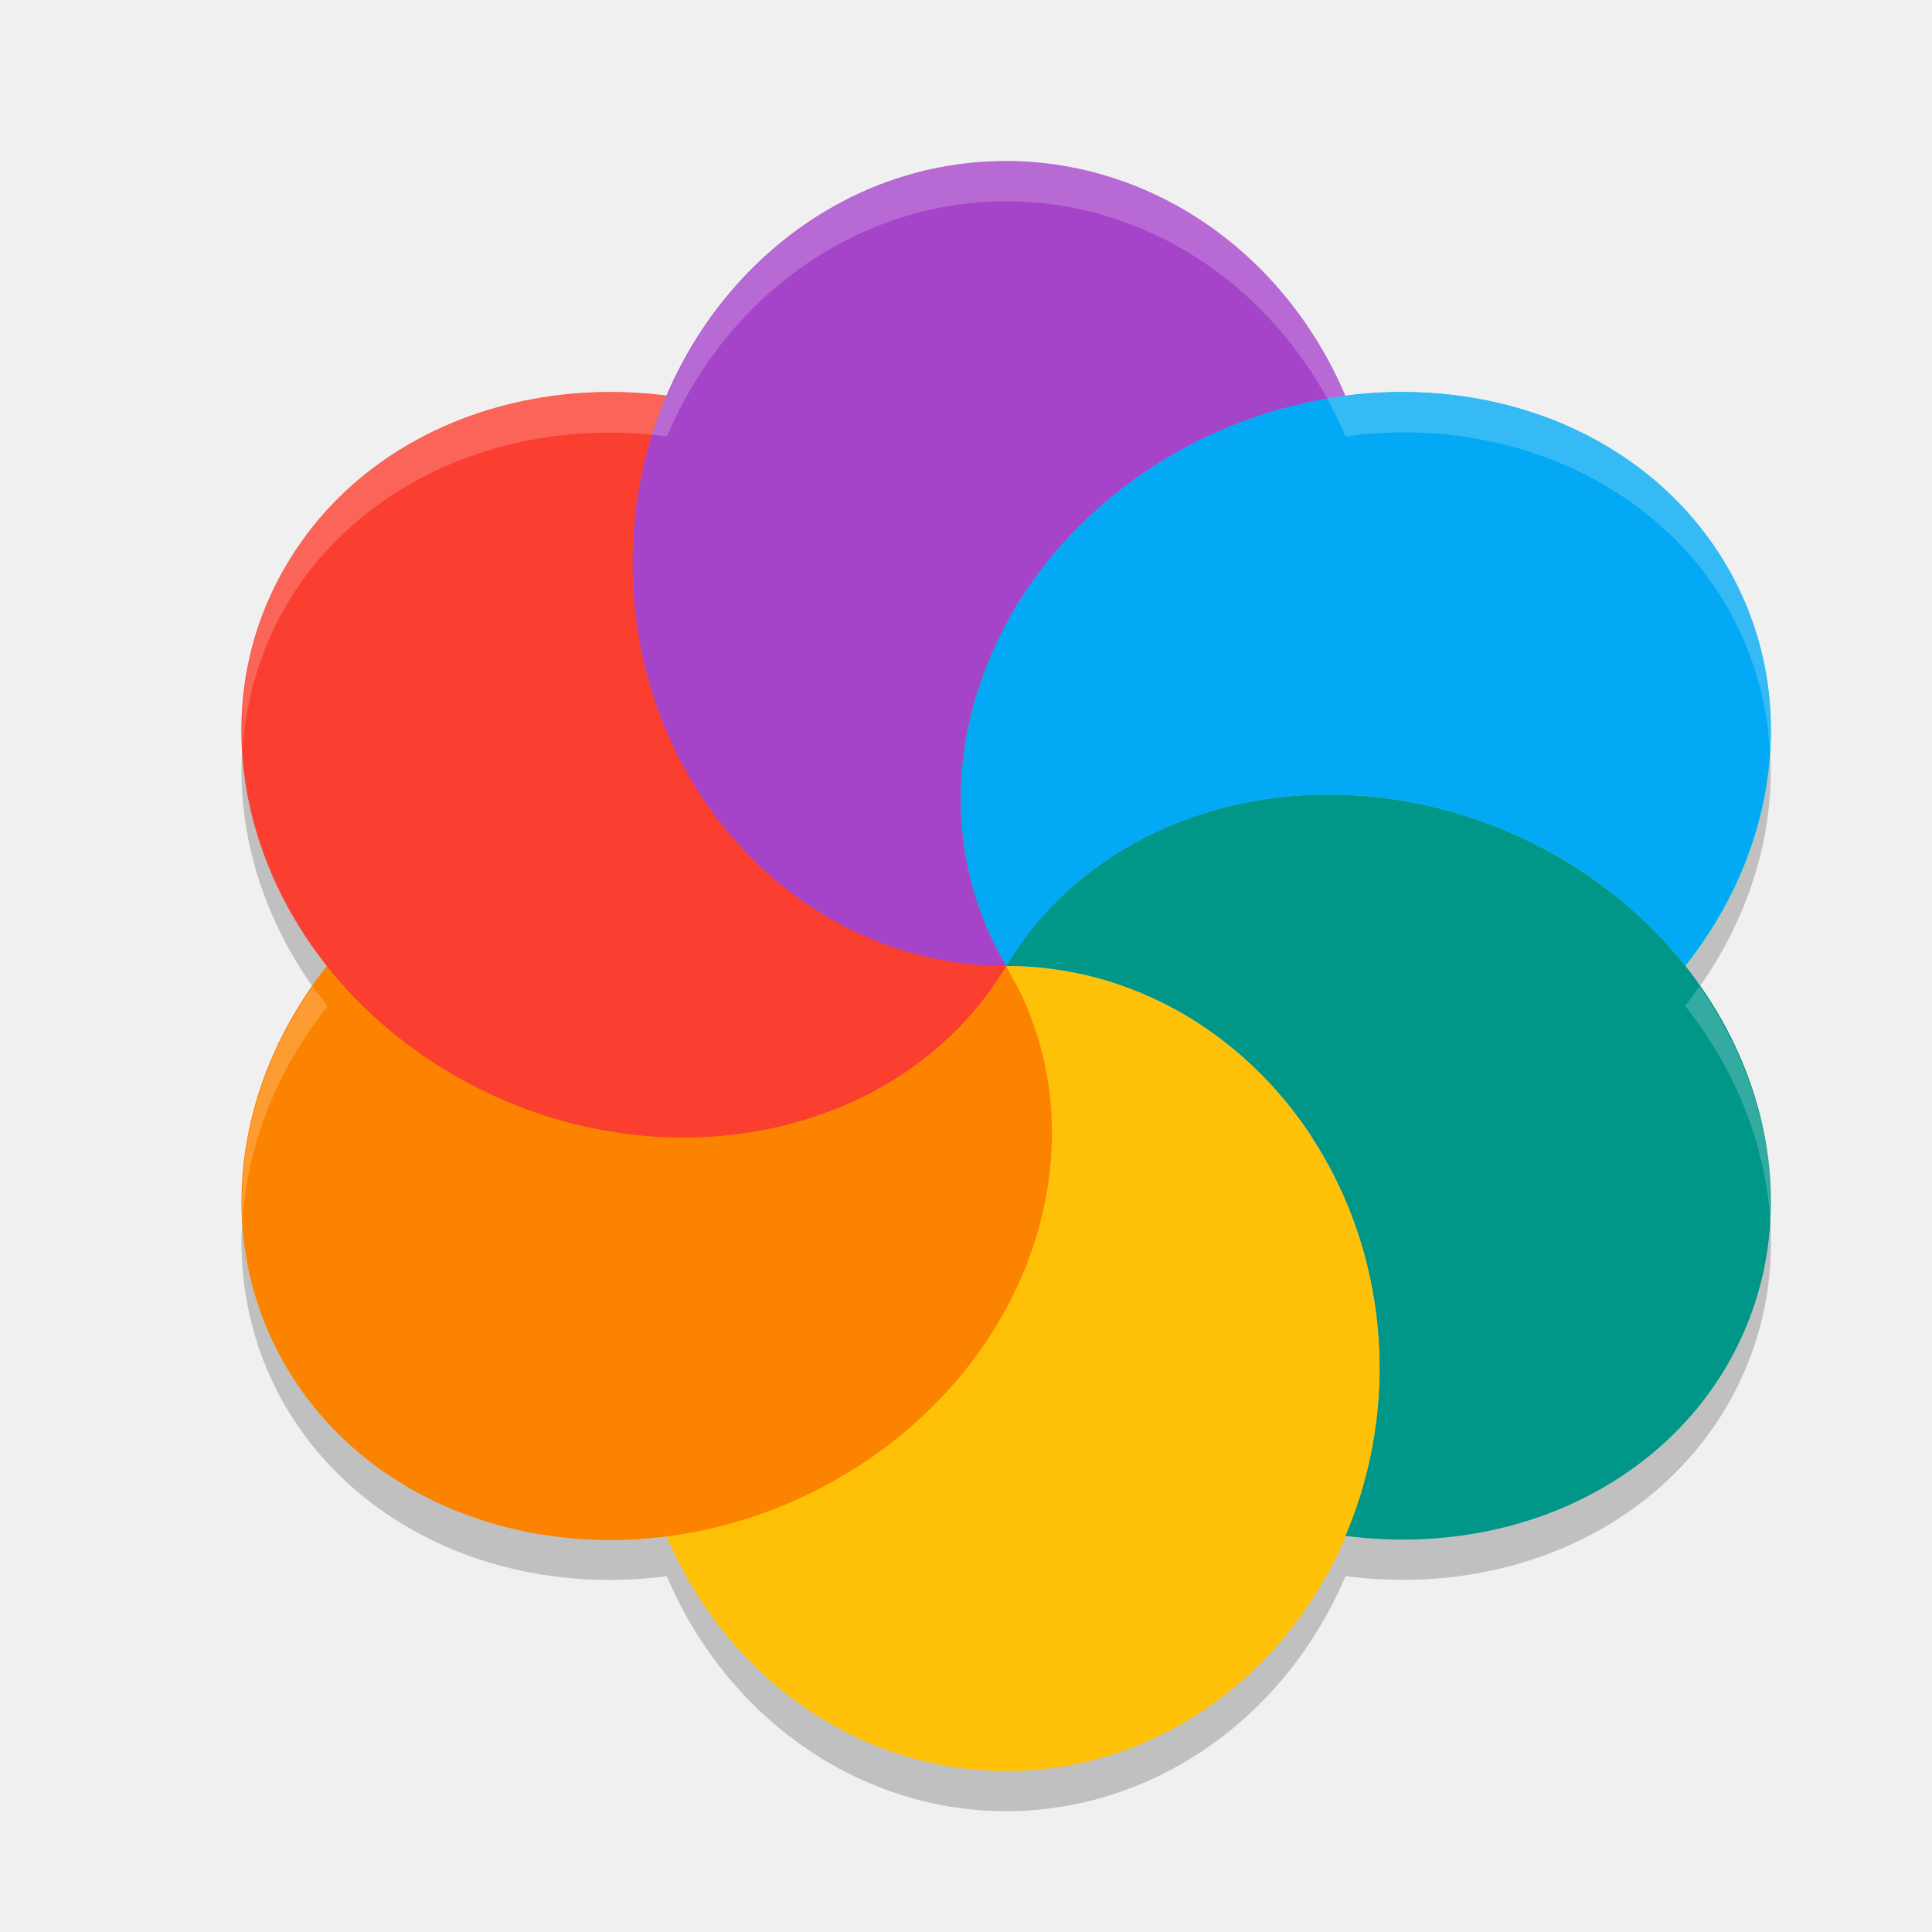
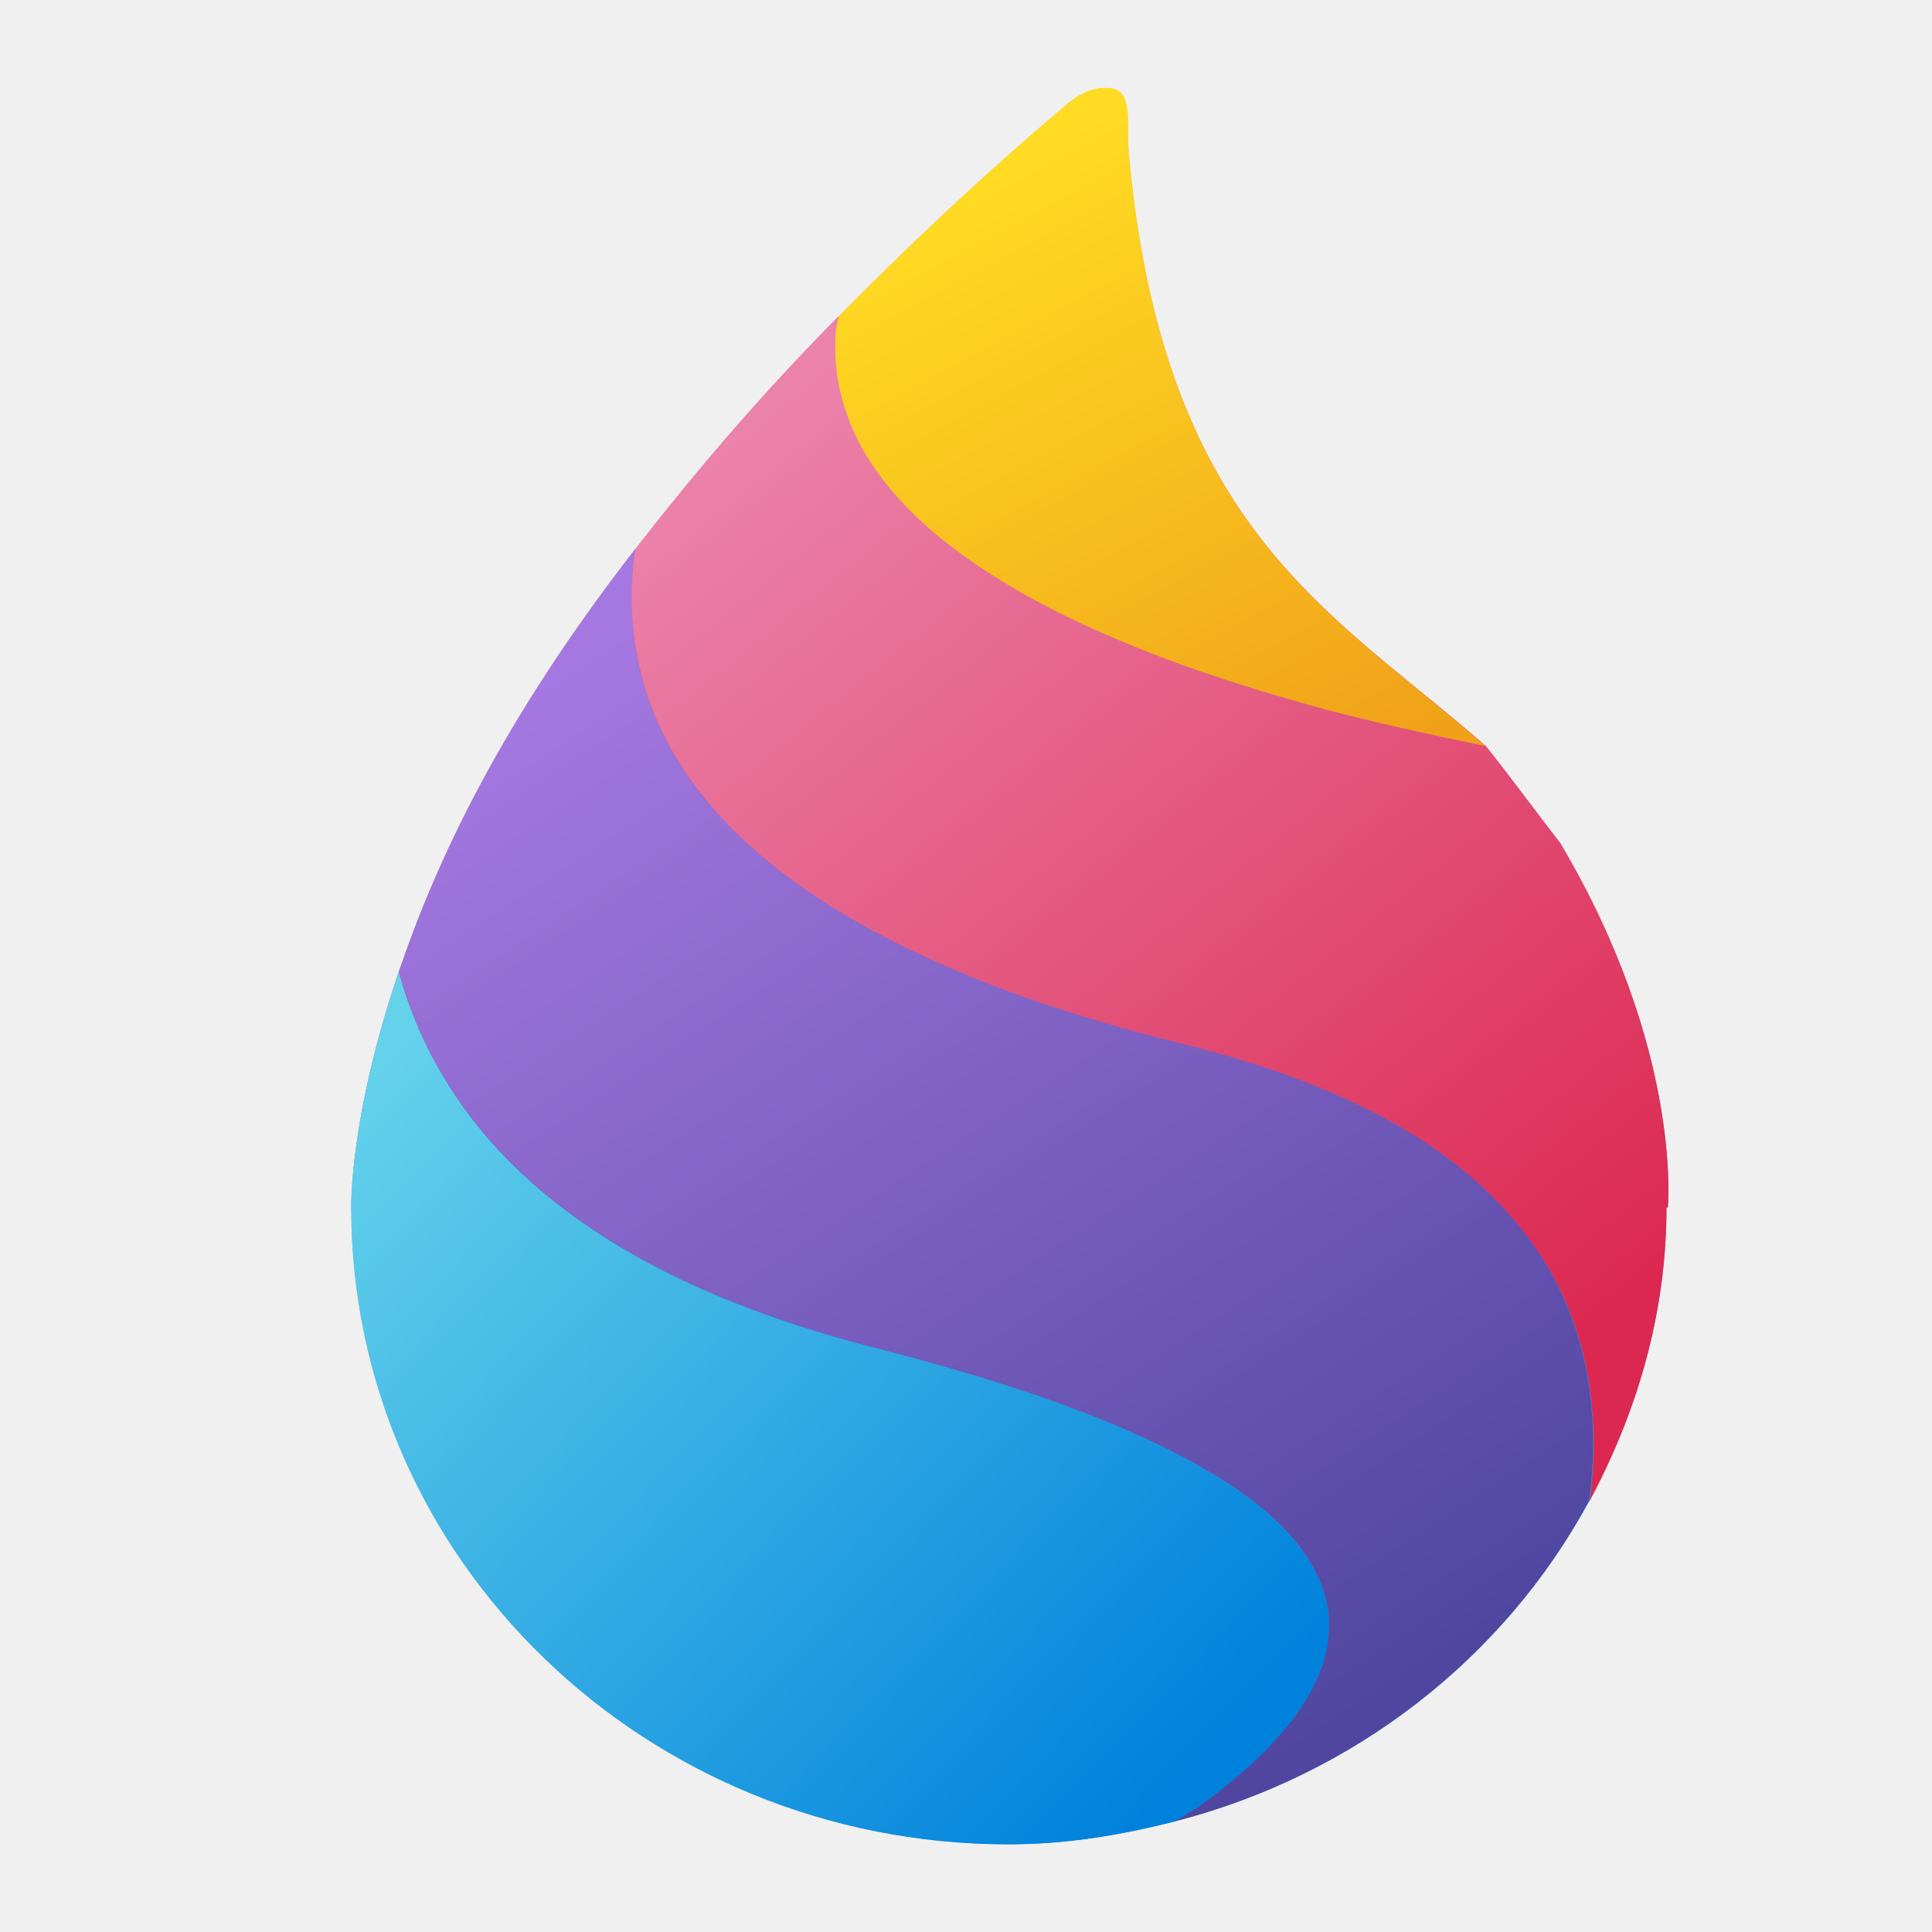
- <svg xmlns="http://www.w3.org/2000/svg" width="24" height="24" version="1">
-   <path id="ellipse856" style="opacity:0.2" d="M 12.498,2.5 A 4.643,5 0 0 0 8.283,5.421 5.126,4.528 23.679 0 0 3.564,7.5 a 5.126,4.528 23.679 0 0 0.502,5 4.528,5.126 66.321 0 0 -0.502,5 4.528,5.126 66.321 0 0 4.719,2.08 A 4.643,5 0 0 0 12.498,22.5 4.643,5 0 0 0 16.715,19.579 c 1.966,0.255 3.808,-0.557 4.718,-2.079 0.944,-1.585 0.669,-3.554 -0.525,-5.034 0.008,0.01 0.018,0.02 0.026,0.03 A 4.528,5.126 66.321 0 0 21.433,7.5 4.528,5.126 66.321 0 0 17.572,5.372 4.528,5.126 66.321 0 0 16.715,5.421 4.643,5 0 0 0 12.498,2.5 Z m 2.146,3.603 a 4.528,5.126 66.321 0 1 10e-4,0 4.528,5.126 66.321 0 0 0,10e-4 4.528,5.126 66.321 0 0 -0.387,0.239 4.528,5.126 66.321 0 1 0.386,-0.24 z M 14.1,6.455 A 4.528,5.126 66.321 0 0 13.851,6.642 4.528,5.126 66.321 0 1 14.1,6.455 Z m -0.415,0.329 a 4.528,5.126 66.321 0 0 -0.204,0.184 4.528,5.126 66.321 0 1 0.204,-0.184 z m -0.369,0.354 a 4.528,5.126 66.321 0 0 -0.182,0.196 4.528,5.126 66.321 0 1 0.182,-0.196 z M 12.987,7.516 A 4.528,5.126 66.321 0 0 12.828,7.725 4.528,5.126 66.321 0 1 12.987,7.516 Z m -0.287,0.402 a 4.528,5.126 66.321 0 0 -0.138,0.22 4.528,5.126 66.321 0 1 0.138,-0.22 z m 7.054,3.478 c 0.028,0.02 0.054,0.041 0.082,0.061 -0.028,-0.02 -0.054,-0.041 -0.082,-0.061 z m 0.418,0.319 c 0.046,0.039 0.088,0.08 0.133,0.12 -0.045,-0.04 -0.087,-0.081 -0.133,-0.12 z m 0.385,0.357 c 0.037,0.038 0.071,0.077 0.106,0.115 -0.036,-0.038 -0.07,-0.078 -0.106,-0.115 z m -8.02,0.43 c 0.169,0.002 0.336,0.014 0.501,0.034 -0.005,-6.5e-4 -0.011,-3.53e-4 -0.016,-10e-4 a 4.643,5 0 0 0 -0.485,-0.033 z m 0.646,0.059 c 0.079,0.013 0.159,0.022 0.237,0.039 0.045,0.01 0.089,0.024 0.134,0.035 -0.007,-0.002 -0.014,-0.002 -0.021,-0.004 a 4.643,5 0 0 0 -0.113,-0.031 4.643,5 0 0 0 -0.214,-0.034 c -0.008,-0.001 -0.016,-0.004 -0.023,-0.005 z m 0.544,0.122 c 0.115,0.034 0.228,0.073 0.34,0.116 -0.013,-0.005 -0.028,-0.009 -0.041,-0.014 a 4.643,5 0 0 0 -0.275,-0.095 c -0.008,-0.002 -0.016,-0.005 -0.023,-0.008 z m 0.494,0.177 c 0.127,0.055 0.251,0.116 0.372,0.183 -0.022,-0.012 -0.045,-0.021 -0.066,-0.032 a 4.643,5 0 0 0 -0.288,-0.142 c -0.006,-0.003 -0.012,-0.006 -0.018,-0.009 z m 0.464,0.23 c 0.013,0.007 0.025,0.015 0.038,0.022 0.134,0.079 0.263,0.165 0.389,0.257 A 4.643,5 0 0 0 14.724,13.112 4.643,5 0 0 0 14.702,13.101 c -0.005,-0.003 -0.01,-0.008 -0.016,-0.011 z m 0.5,0.338 c 0.099,0.076 0.196,0.153 0.289,0.236 A 4.643,5 0 0 0 15.186,13.428 Z m 0.454,0.399 c 0.054,0.054 0.109,0.106 0.161,0.162 a 4.643,5 0 0 0 -0.147,-0.147 4.643,5 0 0 0 -0.014,-0.015 z m 0.357,0.393 c 0.038,0.047 0.078,0.094 0.114,0.143 a 4.643,5 0 0 0 -0.096,-0.116 c -0.007,-0.008 -0.012,-0.018 -0.019,-0.026 z m 0.211,0.283 c 0.011,0.015 0.022,0.03 0.032,0.046 -0.005,-0.007 -0.01,-0.013 -0.015,-0.02 a 4.643,5 0 0 0 -0.018,-0.026 z m 0.08,0.12 a 4.528,5.126 66.321 0 0 0.004,0 c 0.031,0.047 0.062,0.094 0.092,0.143 a 4.643,5 0 0 0 -0.096,-0.143 z m 0.174,0.283 c 0.054,0.095 0.107,0.19 0.154,0.289 A 4.643,5 0 0 0 16.462,14.906 Z m 0.215,0.424 c 0.047,0.105 0.092,0.211 0.132,0.319 a 4.643,5 0 0 0 -0.132,-0.319 z m 0.178,0.453 c 0.037,0.109 0.073,0.218 0.103,0.33 A 4.643,5 0 0 0 16.854,15.783 Z m 0.141,0.493 c 0.024,0.104 0.047,0.208 0.065,0.314 a 4.643,5 0 0 0 -0.065,-0.314 z m 0.094,0.511 c 0.013,0.096 0.025,0.193 0.032,0.291 a 4.643,5 0 0 0 -0.032,-0.291 z" />
-   <ellipse style="fill:#278df2" cx="12.499" cy="12" rx="8.252" ry="8" />
-   <ellipse id="ellipse8" style="fill:#34e0c4" cx="16.583" cy="-9.72" rx="4.536" ry="5.118" transform="matrix(0.511651,0.8591933,-0.8725982,0.4884388,0,0)" />
-   <ellipse id="ellipse10" style="fill:#ffc107" cx="12.499" cy="17" rx="4.641" ry="5" />
-   <ellipse id="ellipse14" style="fill:#fb8300" cx="16.583" cy=".517" rx="4.536" ry="5.118" transform="matrix(0.511651,0.8591933,-0.8725982,0.4884388,0,0)" />
-   <ellipse id="ellipse18" style="fill:#fa3e30" cx="4.368" cy="11.767" rx="4.536" ry="5.118" transform="matrix(-0.511651,0.8591933,0.8725982,0.4884388,0,0)" />
-   <path style="fill:#a544c9" d="M 12.499,2 A 4.641,5 0 0 0 7.858,7 4.641,5 0 0 0 12.499,12 4.528,5.125 66.279 0 1 14.645,5.603 4.528,5.125 66.279 0 1 16.715,4.921 4.641,5 0 0 0 12.499,2 Z m 0,10 A 4.641,5 0 0 0 16.911,8.542 4.641,5 0 0 1 16.288,9.877 5.125,4.528 23.721 0 0 12.499,12 Z M 16.911,8.542 A 4.641,5 0 0 0 17.023,8.101 4.641,5 0 0 1 16.911,8.542 Z M 16.769,5.054 A 4.641,5 0 0 1 16.924,5.51 4.641,5 0 0 0 16.769,5.054 Z m 0.162,0.477 a 4.641,5 0 0 1 0.095,0.396 4.641,5 0 0 0 -0.095,-0.396 z m 0.121,0.518 a 4.641,5 0 0 1 0.045,0.319 4.641,5 0 0 0 -0.045,-0.319 z m 0.067,0.519 A 4.641,5 0 0 1 17.141,7 4.641,5 0 0 0 17.12,6.566 Z m 0.011,0.654 a 4.641,5 0 0 1 -0.02,0.328 4.641,5 0 0 0 0.02,-0.328 z m -0.036,0.443 a 4.641,5 0 0 1 -0.06,0.388 4.641,5 0 0 0 0.06,-0.388 z" />
-   <path style="fill:#009688" d="M 16.359,9.872 C 14.71,9.917 13.266,10.714 12.499,12 c 2.563,0 4.641,2.239 4.641,5 -0.002,0.718 -0.147,1.427 -0.426,2.079 1.965,0.255 3.808,-0.557 4.717,-2.079 1.282,-2.152 0.321,-5.017 -2.145,-6.397 -0.9,-0.504 -1.92,-0.758 -2.927,-0.73 z m 0.356,9.207 z M 12.499,12 Z" />
-   <path id="ellipse980" style="fill:#03a9f4" d="m 17.573,4.872 a 4.528,5.125 66.279 0 0 -2.927,0.731 4.528,5.125 66.279 0 0 -2.145,6.397 c 0.766,-1.286 2.21,-2.082 3.86,-2.128 1.007,-0.028 2.027,0.227 2.927,0.73 0.663,0.371 1.216,0.85 1.647,1.393 A 4.528,5.125 66.279 0 0 21.432,7 4.528,5.125 66.279 0 0 17.573,4.872 Z M 12.5,12 a 4.528,5.125 66.279 0 0 3.795,2.123 C 15.455,12.839 14.069,12 12.5,12 Z" />
-   <path style="fill:#ffc107" d="m 12.5,12 c -8,8 -4,4 0,0 z m 0,2.44e-4 c 0.814,1.617 2.215,2.317 3.795,2.123 C 15.455,12.839 14.069,12 12.5,12 Z" />
-   <path id="ellipse880" style="opacity:0.2;fill:#ffffff" d="M 12.499,2 A 4.641,5 0 0 0 8.285,4.921 5.125,4.528 23.721 0 0 3.567,7 5.125,4.528 23.721 0 0 3.016,9.313 5.125,4.528 23.721 0 1 3.567,7.5 5.125,4.528 23.721 0 1 8.285,5.421 4.641,5 0 0 1 12.499,2.5 4.641,5 0 0 1 16.715,5.421 4.528,5.125 66.279 0 1 17.572,5.372 4.528,5.125 66.279 0 1 21.432,7.5 4.528,5.125 66.279 0 1 21.986,9.34 4.528,5.125 66.279 0 0 21.432,7 4.528,5.125 66.279 0 0 17.572,4.872 4.528,5.125 66.279 0 0 16.715,4.921 4.641,5 0 0 0 12.499,2 Z m 2.146,4.103 a 4.528,5.125 66.279 0 0 -0.386,0.24 4.528,5.125 66.279 0 1 0.387,-0.239 4.528,5.125 66.279 0 0 0,-0.001 4.528,5.125 66.279 0 1 -10e-4,0 z M 3.889,12.252 a 4.528,5.125 66.279 0 0 -0.875,2.912 A 4.528,5.125 66.279 0 1 4.069,12.5 5.125,4.528 23.721 0 1 3.889,12.252 Z m 17.22,10e-4 a 4.528,5.125 66.279 0 1 -0.175,0.243 c -0.008,-0.01 -0.018,-0.02 -0.026,-0.03 0.65,0.806 1.026,1.758 1.082,2.713 0.061,-1.01 -0.258,-2.038 -0.881,-2.926 z m -7.924,0.308 c 0.008,0.001 0.016,0.004 0.023,0.005 a 4.641,5 0 0 1 0.214,0.034 c -0.078,-0.017 -0.158,-0.026 -0.237,-0.039 z m 0.237,0.039 a 4.641,5 0 0 1 0.113,0.031 c 0.007,0.002 0.014,0.002 0.021,0.004 -0.045,-0.011 -0.089,-0.025 -0.134,-0.035 z m 1.265,0.49 c 0.005,0.003 0.01,0.007 0.016,0.011 a 4.641,5 0 0 1 0.022,0.012 c -0.013,-0.007 -0.025,-0.015 -0.038,-0.022 z m 1.311,1.13 c 0.007,0.008 0.012,0.018 0.019,0.026 a 4.641,5 0 0 1 0.096,0.116 c -0.037,-0.049 -0.076,-0.095 -0.114,-0.143 z m 0.211,0.283 a 4.641,5 0 0 1 0.018,0.026 c 0.005,0.007 0.01,0.013 0.015,0.02 -0.011,-0.015 -0.022,-0.031 -0.032,-0.046 z m 0.08,0.12 a 4.641,5 0 0 1 0.096,0.143 c -0.029,-0.048 -0.061,-0.095 -0.092,-0.143 a 4.528,5.125 66.279 0 1 -0.004,0 z" />
+ <svg xmlns="http://www.w3.org/2000/svg" width="22" height="22" viewBox="0 0 5.821 5.821" version="1.1" id="svg5">
+   <defs id="defs2">
+     <linearGradient id="linearGradient45680" x1="-102.06" x2="-102.06" y1="1.323" y2="19.157" gradientTransform="matrix(0.3059865,0,0,0.2963013,34.55857,-0.1274427)" gradientUnits="userSpaceOnUse">
+       <stop stop-color="#ffdc23" offset="0" id="stop22" />
+       <stop stop-color="#e6628a" offset=".316" id="stop24" />
+       <stop stop-color="#7b5fc1" offset=".554" id="stop26" />
+       <stop stop-color="#1e9be1" offset=".797" id="stop28" />
+       <stop stop-color="#0082dc" offset="1" id="stop30" />
+     </linearGradient>
+     <linearGradient id="linearGradient1954" x1="-109.09" x2="-101.26" y1="11.122" y2="18.44" gradientTransform="matrix(0.3059865,0,0,0.2963013,34.55857,-0.1274461)" gradientUnits="userSpaceOnUse">
+       <stop stop-color="#64d2eb" offset="0" id="stop2" />
+       <stop stop-color="#0082dc" offset="1" id="stop4" />
+     </linearGradient>
+     <linearGradient id="linearGradient1431" x1="-107.04" x2="-99.66" y1="6.953" y2="17.895" gradientTransform="matrix(0.3059865,0,0,0.2963013,34.55857,-0.1274594)" gradientUnits="userSpaceOnUse">
+       <stop stop-color="#a578e1" offset="0" id="stop7" />
+       <stop stop-color="#5046a0" offset="1" id="stop9" />
+     </linearGradient>
+     <linearGradient id="linearGradient1439" x1="-105" x2="-97.017" y1="4.292" y2="13.799" gradientTransform="matrix(0.3059865,0,0,0.2963013,34.55857,-0.1273527)" gradientUnits="userSpaceOnUse">
+       <stop stop-color="#eb82aa" offset="0" id="stop12" />
+       <stop stop-color="#dc2850" offset="1" id="stop14" />
+     </linearGradient>
+     <linearGradient id="linearGradient1447" x1="-102.1" x2="-98.566" y1="1.475" y2="7.861" gradientTransform="matrix(0.3059865,0,0,0.2963013,34.55513,-0.1273927)" gradientUnits="userSpaceOnUse">
+       <stop stop-color="#ffdc23" offset="0" id="stop17" />
+       <stop stop-color="#f0a019" offset="1" id="stop19" />
+     </linearGradient>
+   </defs>
+   <path d="M 3.331,0.265 C 3.27,0.264 3.218,0.311 3.218,0.311 2.954,0.534 2.731,0.747 2.527,0.953 v 1.722e-4 C 2.281,1.202 2.087,1.432 1.916,1.652 1.508,2.177 1.315,2.595 1.202,2.927 h -1.778e-4 c 1.48e-5,5.47e-5 -1.33e-5,1.173e-4 0,1.723e-4 2.2e-5,5.68e-5 -1.93e-5,1.154e-4 0,1.722e-4 -0.15,0.44 -0.143,0.71 -0.143,0.71 -3.1e-6,1.06 0.887,1.919 1.981,1.919 0.174,0 0.34,-0.028 0.5,-0.069 C 4.081,5.349 4.531,4.996 4.787,4.525 V 4.525 C 4.931,4.258 5.021,3.96 5.021,3.638 h 0.004 c 0,0 0.046,-0.474 -0.324,-1.097 C 4.646,2.47 4.548,2.337 4.476,2.247 4.421,2.236 4.367,2.224 4.314,2.213 4.367,2.224 4.421,2.236 4.476,2.247 4.017,1.845 3.517,1.604 3.405,0.503 3.386,0.37 3.427,0.265 3.331,0.265 Z M 2.864,1.645 c 0.009,0.007 0.018,0.014 0.028,0.021 0.009,0.007 0.019,0.014 0.029,0.021 -0.01,-0.007 -0.02,-0.014 -0.029,-0.021 -0.009,-0.007 -0.019,-0.014 -0.028,-0.021 z m 0.351,0.213 c 0.023,0.011 0.046,0.022 0.07,0.033 -0.024,-0.011 -0.048,-0.022 -0.07,-0.033 z m 0.161,0.073 c 0.027,0.011 0.054,0.022 0.082,0.033 C 3.43,1.952 3.403,1.941 3.376,1.93 Z m -1.451,0.075 c 0.004,0.019 0.009,0.039 0.015,0.058 -0.006,-0.019 -0.011,-0.039 -0.015,-0.058 z m 2.27,0.181 c 0.02,0.005 0.04,0.009 0.06,0.014 -0.02,-0.004 -0.04,-0.009 -0.06,-0.014 z M 2.459,2.702 c 0.026,0.017 0.053,0.034 0.08,0.05 -0.028,-0.017 -0.055,-0.033 -0.08,-0.05 z m 0.167,0.1 c 0.03,0.016 0.061,0.032 0.093,0.048 -0.032,-0.016 -0.063,-0.032 -0.093,-0.048 z M 3.041,2.987 C 3.08,3.001 3.12,3.015 3.162,3.029 3.12,3.015 3.08,3.001 3.041,2.987 Z M 3.226,3.05 C 3.269,3.064 3.313,3.077 3.358,3.09 3.313,3.077 3.269,3.064 3.226,3.05 Z m 0.273,0.079 c 0.024,0.006 0.048,0.012 0.073,0.018 0.025,0.006 0.049,0.013 0.073,0.019 C 3.621,3.159 3.597,3.153 3.572,3.147 3.547,3.141 3.523,3.135 3.499,3.128 Z m 0.586,0.196 c 0.036,0.017 0.071,0.035 0.104,0.053 -0.033,-0.018 -0.068,-0.036 -0.104,-0.053 z m 0.398,0.266 c 0.023,0.022 0.045,0.044 0.065,0.067 -0.02,-0.023 -0.042,-0.045 -0.065,-0.067 z m 0.147,0.173 c 0.016,0.024 0.031,0.049 0.045,0.074 -0.014,-0.025 -0.029,-0.05 -0.045,-0.074 z M 3.759,5.326 c -0.022,0.02 -0.045,0.039 -0.068,0.058 0.024,-0.019 0.047,-0.038 0.068,-0.058 z m -0.104,0.086 c -0.012,0.009 -0.024,0.018 -0.037,0.027 -0.006,0.005 -0.013,0.009 -0.019,0.013 0.007,-0.004 0.013,-0.008 0.019,-0.013 0.012,-0.009 0.025,-0.018 0.037,-0.027 z" fill="url(#linearGradient45680)" id="path35" style="fill:url(#linearGradient45680);stroke-width:0.301" />
+   <path d="M 1.202,2.927 C 1.052,3.367 1.058,3.638 1.058,3.638 c -3e-6,1.06 0.887,1.919 1.981,1.919 0.174,0 0.34,-0.028 0.5,-0.069 0.026,-0.017 0.053,-0.03 0.079,-0.049 0.099,-0.071 0.19,-0.151 0.26,-0.237 0.035,-0.043 0.064,-0.087 0.085,-0.132 0.021,-0.045 0.035,-0.092 0.04,-0.139 0.004,-0.047 -8.21e-4,-0.095 -0.017,-0.144 C 3.969,4.739 3.941,4.69 3.899,4.641 3.858,4.592 3.803,4.542 3.733,4.493 3.663,4.444 3.577,4.395 3.475,4.346 3.372,4.297 3.252,4.249 3.112,4.201 2.973,4.153 2.814,4.107 2.635,4.061 2.455,4.015 2.295,3.961 2.153,3.901 2.011,3.841 1.887,3.773 1.78,3.701 1.672,3.628 1.581,3.55 1.504,3.468 1.427,3.385 1.365,3.298 1.315,3.208 1.265,3.118 1.228,3.025 1.202,2.93 c -2.203e-4,-8e-4 -2.571e-4,-0.002 -6.179e-4,-0.002 z" fill="url(#linearGradient1954)" id="path37" style="fill:url(#linearGradient1954);stroke-width:0.301" />
+   <path d="m 1.202,2.927 c 2.172e-4,8e-4 2.54e-4,0.002 6.178e-4,0.002 0.026,0.095 0.063,0.189 0.113,0.279 0.05,0.09 0.112,0.177 0.189,0.259 0.077,0.082 0.168,0.161 0.276,0.233 0.108,0.073 0.232,0.14 0.373,0.2 0.142,0.06 0.302,0.114 0.481,0.16 0.18,0.046 0.338,0.093 0.478,0.14 0.139,0.048 0.259,0.096 0.362,0.145 0.103,0.049 0.188,0.098 0.259,0.147 0.07,0.049 0.125,0.099 0.166,0.148 0.041,0.049 0.069,0.098 0.086,0.147 0.017,0.049 0.022,0.097 0.017,0.144 -0.004,0.047 -0.018,0.093 -0.04,0.139 -0.021,0.045 -0.05,0.089 -0.085,0.132 -0.069,0.085 -0.161,0.165 -0.26,0.237 -0.026,0.019 -0.052,0.031 -0.079,0.049 0.541,-0.139 0.991,-0.491 1.247,-0.962 9.643e-4,-0.008 0.004,-0.016 0.005,-0.024 C 4.804,4.382 4.803,4.267 4.784,4.156 4.766,4.045 4.73,3.938 4.675,3.838 4.62,3.738 4.545,3.644 4.447,3.558 4.35,3.472 4.23,3.394 4.085,3.325 3.94,3.256 3.77,3.196 3.572,3.147 3.374,3.098 3.198,3.044 3.041,2.987 2.883,2.929 2.746,2.867 2.626,2.802 2.506,2.737 2.404,2.669 2.317,2.598 2.231,2.528 2.16,2.454 2.102,2.38 2.045,2.305 2.002,2.228 1.97,2.151 1.939,2.074 1.919,1.995 1.91,1.917 c -0.01,-0.078 -0.009,-0.157 -6.196e-4,-0.234 0.001,-0.01 0.005,-0.02 0.006,-0.031 C 1.508,2.177 1.315,2.595 1.202,2.927 Z" fill="url(#linearGradient1431)" id="path39" style="fill:url(#linearGradient1431);stroke-width:0.301" />
+   <path d="m 1.916,1.652 c -0.002,0.01 -0.005,0.02 -0.006,0.031 -0.008,0.078 -0.009,0.156 6.179e-4,0.234 0.01,0.078 0.029,0.156 0.061,0.234 0.031,0.077 0.075,0.154 0.132,0.229 0.057,0.075 0.128,0.148 0.215,0.219 0.087,0.071 0.189,0.139 0.309,0.204 0.12,0.065 0.257,0.127 0.414,0.185 0.157,0.058 0.334,0.111 0.532,0.16 0.198,0.049 0.368,0.109 0.513,0.178 0.145,0.069 0.265,0.147 0.362,0.234 0.097,0.086 0.172,0.18 0.228,0.28 0.055,0.1 0.091,0.206 0.109,0.317 0.019,0.111 0.02,0.227 0.007,0.345 -8.572e-4,0.008 -0.004,0.016 -0.005,0.024 C 4.931,4.259 5.021,3.96 5.021,3.638 h 0.004 c 0,0 0.046,-0.474 -0.324,-1.098 C 4.646,2.47 4.548,2.337 4.476,2.247 4.302,2.211 4.135,2.175 3.989,2.135 3.815,2.088 3.661,2.039 3.523,1.988 3.386,1.937 3.266,1.884 3.162,1.83 3.057,1.776 2.968,1.721 2.892,1.665 2.817,1.61 2.755,1.553 2.704,1.497 2.654,1.441 2.615,1.384 2.587,1.328 2.558,1.272 2.539,1.217 2.528,1.162 2.517,1.108 2.515,1.055 2.518,1.003 c 0.001,-0.018 0.007,-0.034 0.009,-0.051 C 2.281,1.201 2.087,1.432 1.916,1.652 Z" fill="url(#linearGradient1439)" id="path41" style="fill:url(#linearGradient1439);stroke-width:0.301" />
+   <path d="m 2.527,0.953 c -0.002,0.017 -0.008,0.033 -0.009,0.051 -0.003,0.052 -6.178e-4,0.105 0.01,0.159 0.011,0.054 0.03,0.11 0.058,0.166 0.029,0.056 0.067,0.112 0.118,0.169 0.05,0.056 0.112,0.113 0.188,0.168 0.076,0.056 0.165,0.111 0.269,0.165 0.105,0.054 0.225,0.107 0.362,0.158 0.137,0.051 0.292,0.1 0.465,0.147 0.146,0.039 0.314,0.076 0.488,0.112 C 4.017,1.845 3.516,1.604 3.405,0.503 3.386,0.37 3.427,0.265 3.331,0.265 3.27,0.264 3.219,0.311 3.219,0.311 2.954,0.534 2.731,0.747 2.527,0.953 Z" fill="url(#linearGradient1447)" id="path43" style="fill:url(#linearGradient1447);stroke-width:0.301" />
</svg>
